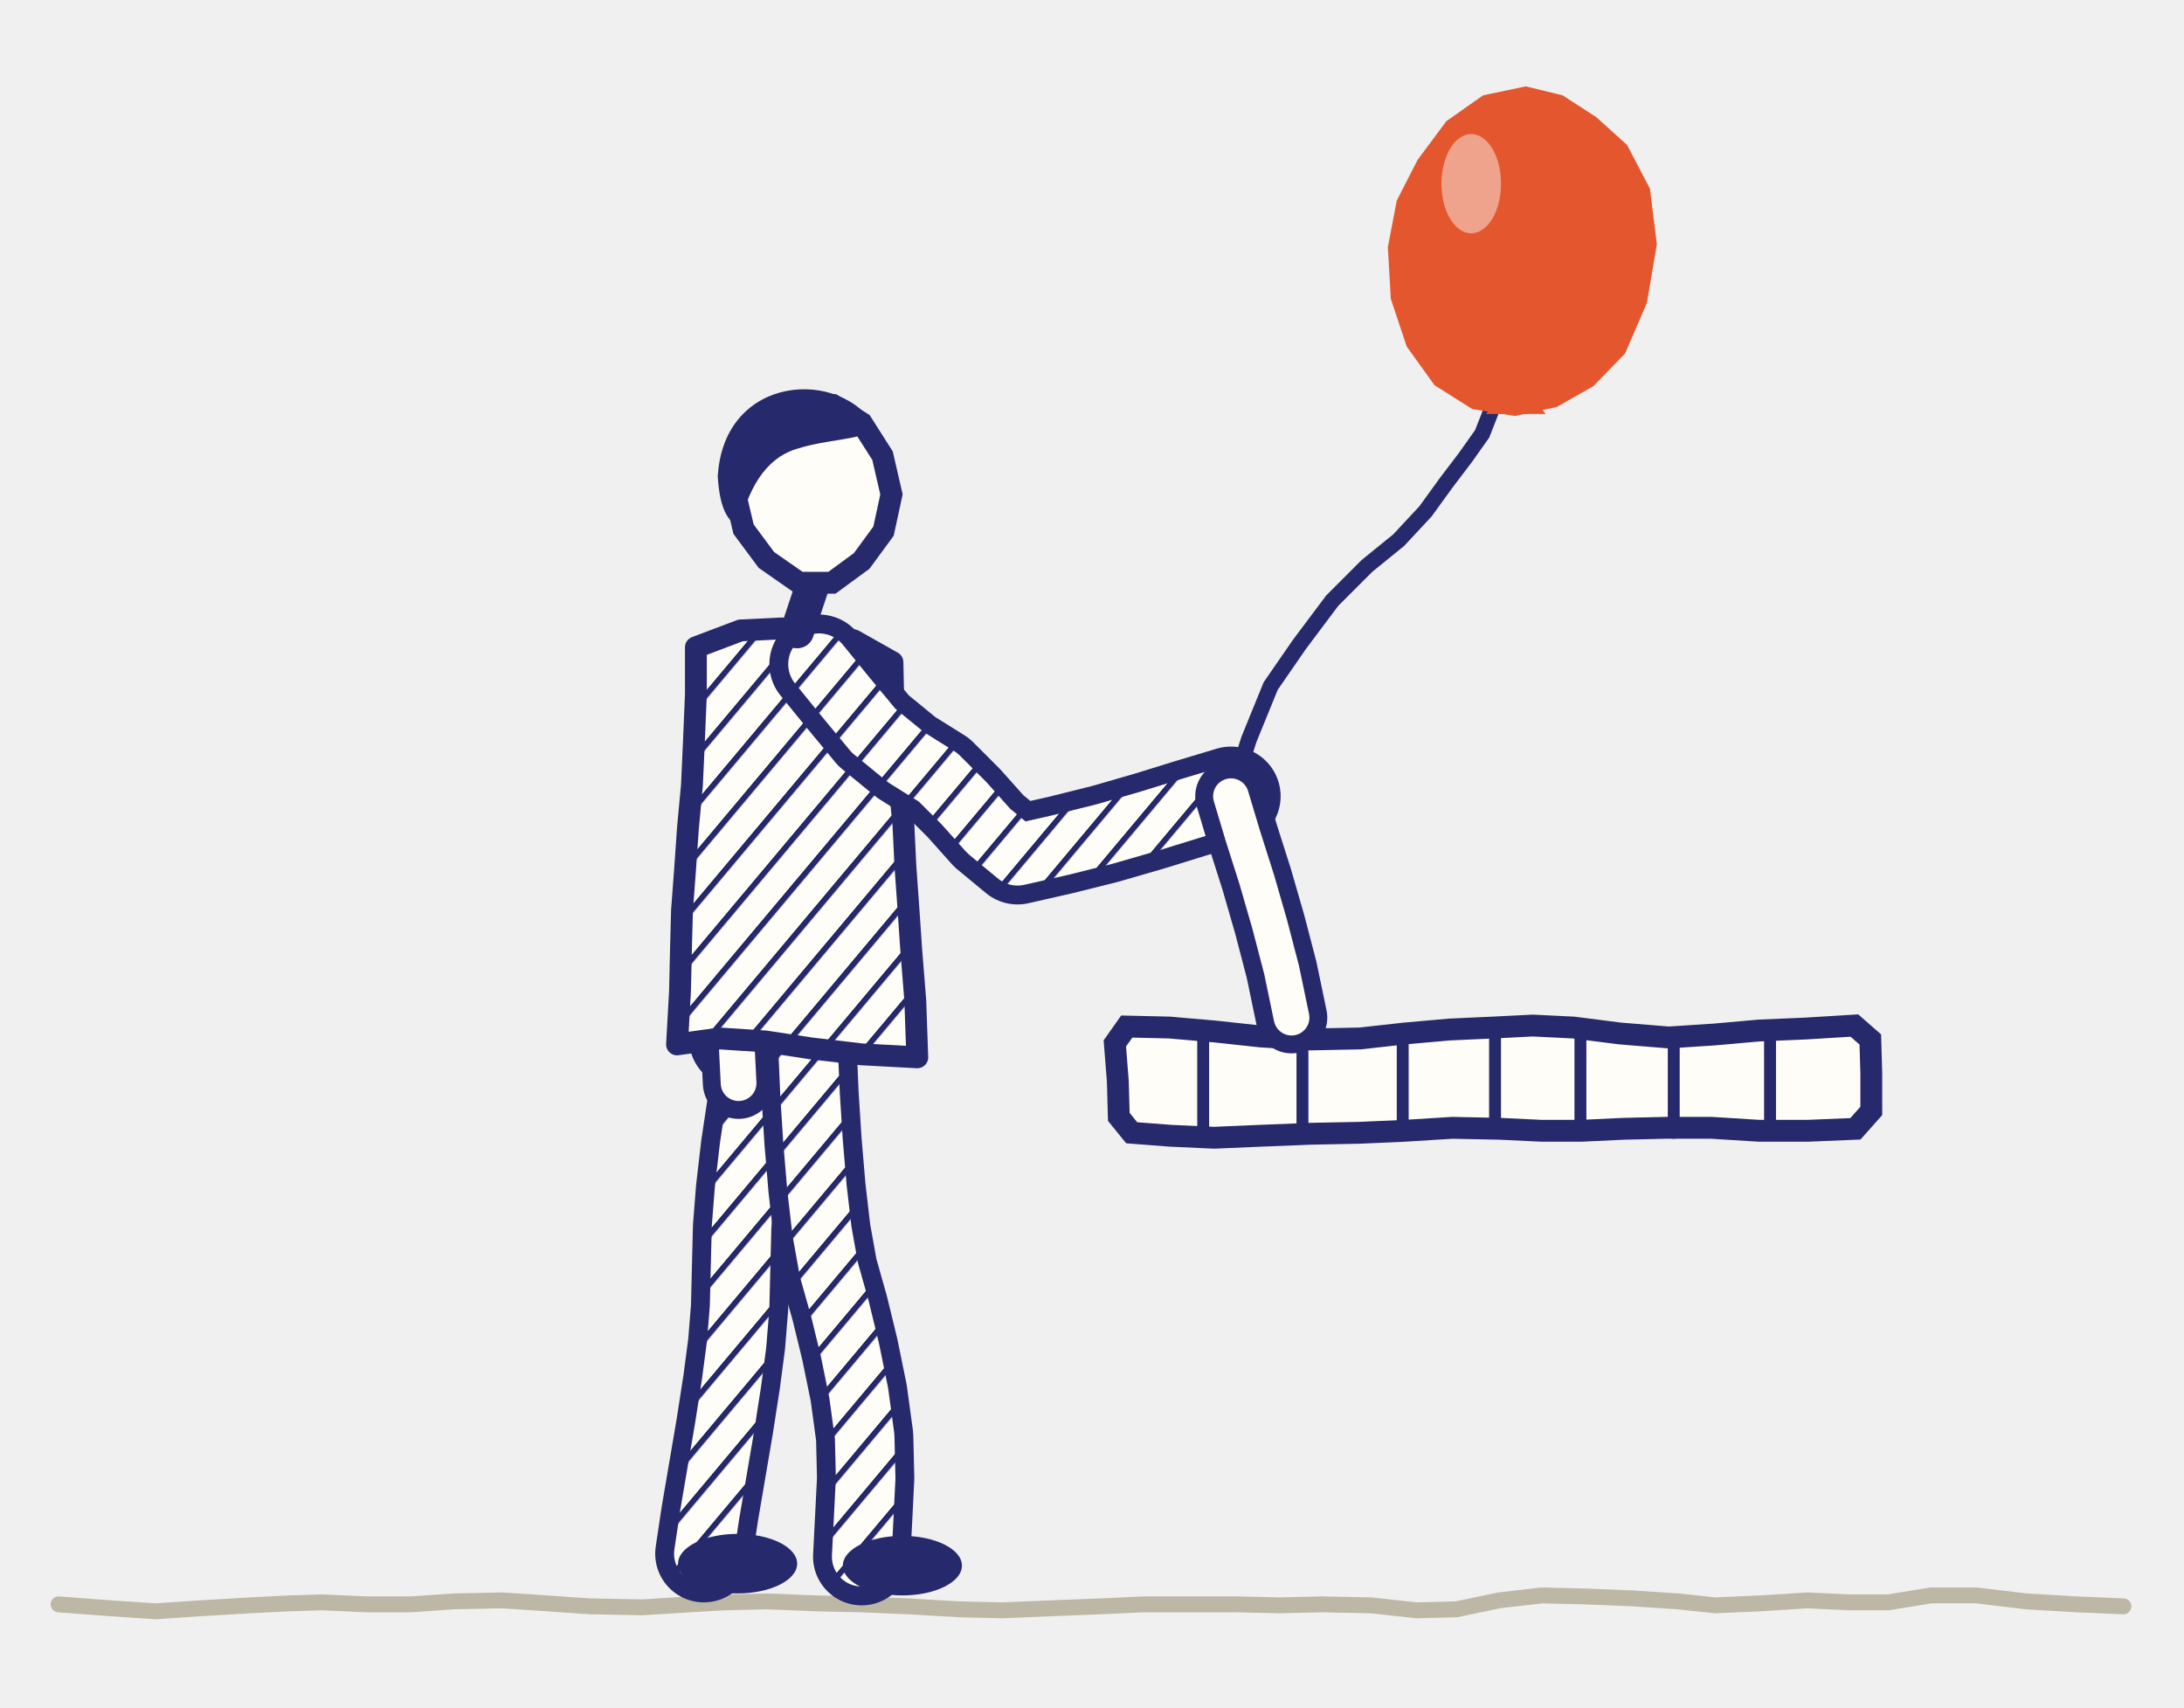
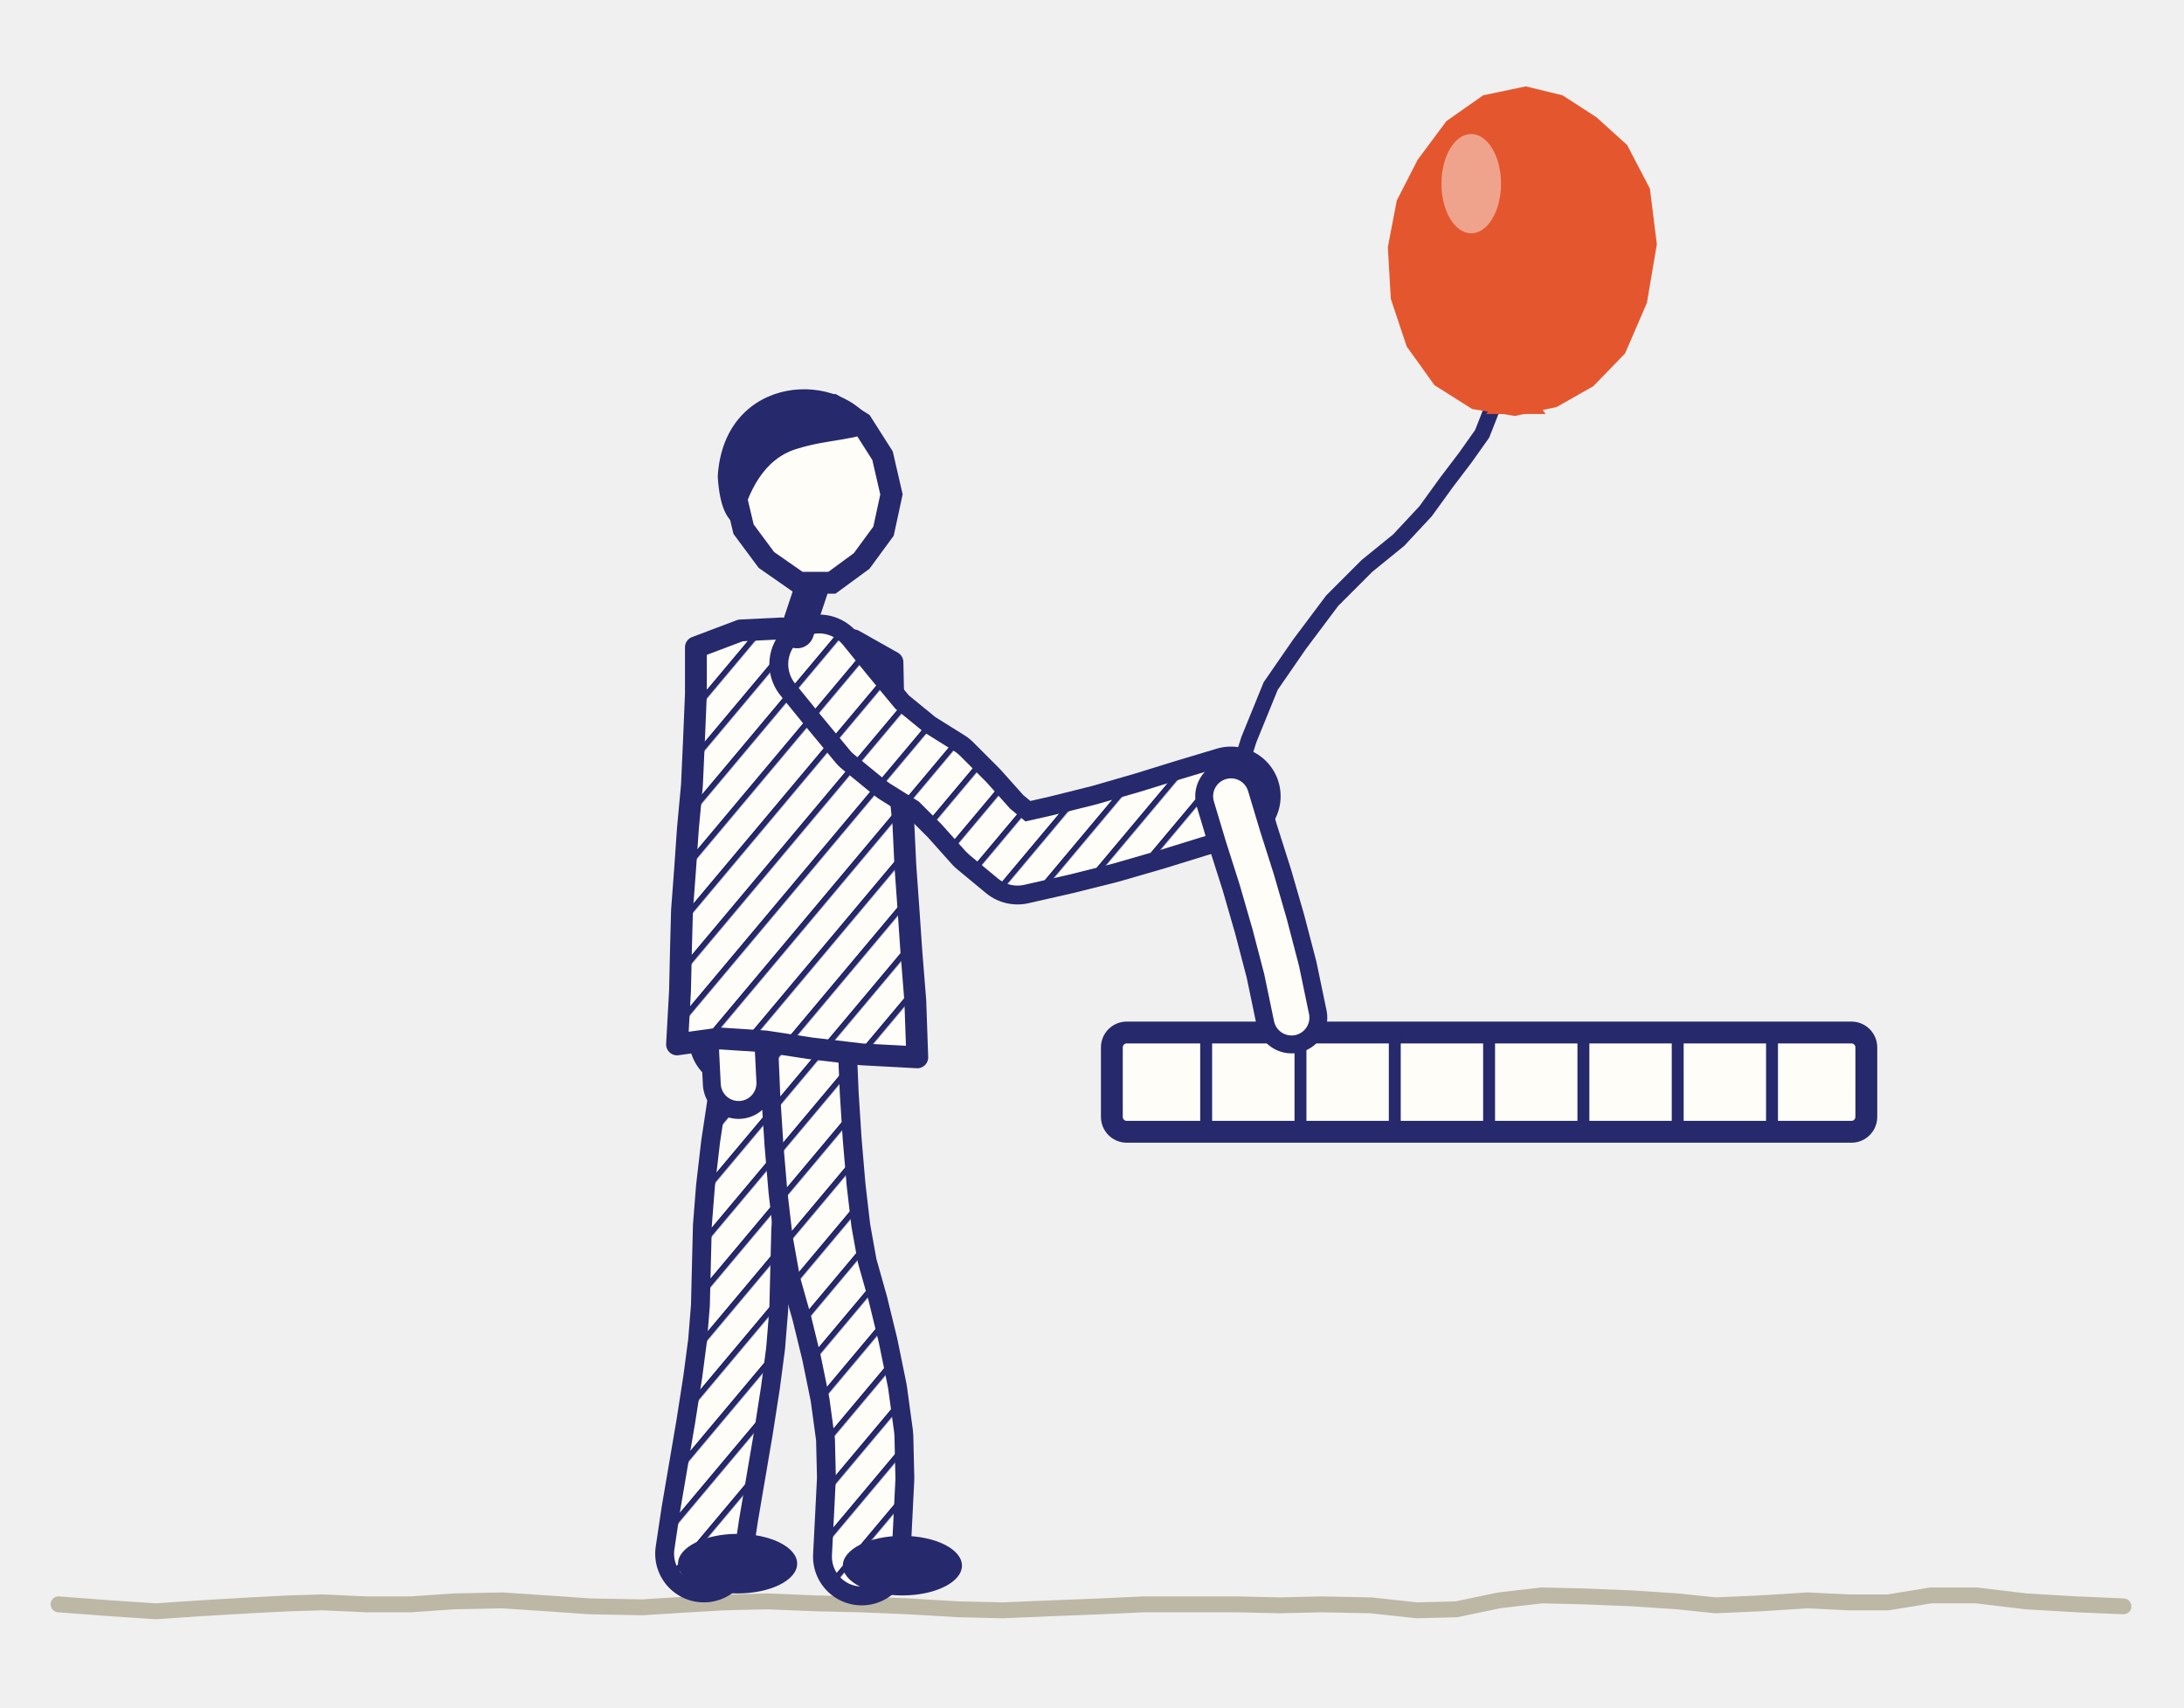
<svg xmlns="http://www.w3.org/2000/svg" viewBox="0 0 220 172" width="440" height="344">
  <defs>
    <pattern id="hpballoon20" width="3.2" height="3.2" patternUnits="userSpaceOnUse" patternTransform="rotate(40)">
      <rect width="3.2" height="3.2" fill="#fffdf7" />
      <line x1="0" y1="0" x2="0" y2="3.2" stroke="#26296b" stroke-width="1.15" />
    </pattern>
  </defs>
  <path d="M5.9 161.6l5.3.4 4.5.3 4.4-.3 5.1-.3 3.9-.2 3.4-.1 4.4.2 4.5 0 4.3-.3 4.9-.1 4.5.3 4.3.3 5.3.1 4.8-.3 3.5-.2 4.3-.1 4.9.2 4.5.1 4.8.2 5.1.3 4.4.1 4.8-.2 5.1-.2 4.3-.2 4.4 0 5 0 4.3.1 4.2-.1 5 .1 4.6.5 4-.1 4.3-.9 4.3-.5 4.3.1 4.9.2 4.5.3 3.8.4 4.5-.2 4.8-.3 4.1.2 4 0 4.3-.7 4.6 0 5 .6 5.1.3 4.7.2" stroke="#bdb7a6" stroke-width="1.6" stroke-linecap="round" fill="none" />
-   <path d="M113.5 103.4l4.3.1 4.6.4 4.6.5 5 .3 5-.1 4.5-.5 4.5-.4 4.4-.2 4-.2 4.1.2 4.7.6 4.9.4 4.6-.3 4.5-.4 4.7-.2 4.9-.3 1.6 1.4 .1 3.4 0 3.8-1.6 1.8-4.8.2-4.9 0-4.8-.3-4.6 0-4.3.1-4.2.2-4 0-4.2-.2-4.8-.1-4.8.3-4.5.2-5 .1-5 .2-4.7.2-4.4-.2-3.9-.3-1.3-1.6-.1-3.6-.3-3.8z" fill="#fffdf7" stroke="#26296b" stroke-width="2.2" />
-   <g transform="translate(-0.3 0.3)">
-     <line x1="121.5" y1="104.0" x2="121.5" y2="114.0" stroke="#26296b" stroke-width="1.2" stroke-linecap="round" />
-   </g>
-   <g transform="translate(0.2 0.5)">
-     <line x1="131.0" y1="104.0" x2="131.0" y2="114.0" stroke="#26296b" stroke-width="1.2" stroke-linecap="round" />
-   </g>
-   <g transform="translate(0.8 -0.1)">
-     <line x1="140.5" y1="104.0" x2="140.5" y2="114.0" stroke="#26296b" stroke-width="1.2" stroke-linecap="round" />
-   </g>
-   <g transform="translate(0.6 -0.4)">
-     <line x1="150.0" y1="104.0" x2="150.0" y2="114.0" stroke="#26296b" stroke-width="1.2" stroke-linecap="round" />
-   </g>
-   <g transform="translate(-0.3 -0.3)">
-     <line x1="159.5" y1="104.0" x2="159.5" y2="114.0" stroke="#26296b" stroke-width="1.2" stroke-linecap="round" />
-   </g>
-   <g transform="translate(-0.4 0.1)">
-     <line x1="169.0" y1="104.0" x2="169.0" y2="114.0" stroke="#26296b" stroke-width="1.2" stroke-linecap="round" />
-   </g>
-   <g transform="translate(-0.2 -0.2)">
-     <line x1="178.5" y1="104.0" x2="178.5" y2="114.0" stroke="#26296b" stroke-width="1.2" stroke-linecap="round" />
-   </g>
+   <rect x="112" y="104" width="76.0" height="10" rx="1.5" fill="#fffdf7" stroke="#26296b" stroke-width="2.2" />
+   <line x1="121.5" y1="104.0" x2="121.5" y2="114.0" stroke="#26296b" stroke-width="1.2" stroke-linecap="round" />
+   <line x1="131.0" y1="104.0" x2="131.0" y2="114.0" stroke="#26296b" stroke-width="1.2" stroke-linecap="round" />
+   <line x1="140.5" y1="104.0" x2="140.5" y2="114.0" stroke="#26296b" stroke-width="1.2" stroke-linecap="round" />
+   <line x1="150.0" y1="104.0" x2="150.0" y2="114.0" stroke="#26296b" stroke-width="1.2" stroke-linecap="round" />
+   <line x1="159.5" y1="104.0" x2="159.5" y2="114.0" stroke="#26296b" stroke-width="1.2" stroke-linecap="round" />
+   <line x1="169.0" y1="104.0" x2="169.0" y2="114.0" stroke="#26296b" stroke-width="1.2" stroke-linecap="round" />
+   <line x1="178.5" y1="104.0" x2="178.5" y2="114.0" stroke="#26296b" stroke-width="1.2" stroke-linecap="round" />
  <path d="M124 80.2l1.8-5.7 2.2-5.4 2.9-4.2 3.3-4.4 3.5-3.5 3.2-2.6 2.7-2.9 2.1-2.9 1.9-2.5 1.7-2.4 1.1-2.8" fill="none" stroke="#26296b" stroke-width="1.6" />
  <path d="M139.8 24.9l.3 5.2 1.6 4.8 2.8 3.9 3.8 2.4 4.3.7 4.2-.9 3.7-2.1 3.2-3.3 2.2-5.1 1-5.9-.7-5.6-2.3-4.4-3.1-2.8-3.4-2.2-3.7-.9-4.3.9-3.7 2.6-2.9 3.9-2.1 4.1z" fill="#e4572e" />
  <g transform="translate(-0.3 0.7)">
    <path d="M150,41 l3,-4 l3,4 z" fill="#e4572e" />
  </g>
  <g transform="translate(0.2 -0.5)">
    <ellipse cx="148" cy="19" rx="3" ry="5" fill="#fff" opacity="0.45" />
  </g>
  <g data-who="girl" display="none">
    <path d="M77.4 104.9l-1.1 5.3-.8 5.3-.5 4.3-.3 3.8-.1 4-.1 4.1-.3 3.7-.5 3.8-.7 4.5-.8 4.7-.7 4.1-.6 4" fill="none" stroke="#26296b" stroke-width="9.8" stroke-linecap="round" stroke-linejoin="round" />
    <path d="M77.4 104.9l-1.1 5.3-.8 5.3-.5 4.3-.3 3.8-.1 4-.1 4.1-.3 3.7-.5 3.8-.7 4.5-.8 4.7-.7 4.1-.6 4" fill="none" stroke="url(#hpballoon20)" stroke-width="6.0" stroke-linecap="round" stroke-linejoin="round" />
    <path d="M77.4 104.9l-1.1 5.3-.8 5.3-.5 4.3-.3 3.8-.1 4-.1 4.1-.3 3.7-.5 3.8-.7 4.5-.8 4.7-.7 4.1-.6 4" fill="none" stroke="#fffdf7" stroke-width="5" stroke-linecap="round" stroke-linejoin="round" />
    <path d="M74.2 135.2l-.5 3.9-.7 4.5-.8 4.7-.7 4.2-.6 4" fill="none" stroke="#26296b" stroke-width="10.2" stroke-linecap="round" stroke-linejoin="round" />
    <path d="M74.2 135.2l-.5 3.9-.7 4.5-.8 4.7-.7 4.2-.6 4" fill="none" stroke="url(#hpballoon20)" stroke-width="6.4" stroke-linecap="round" stroke-linejoin="round" />
    <g transform="translate(-0.7 -0.5)">
      <ellipse cx="75.0" cy="158.0" rx="6" ry="3" fill="#26296b" />
    </g>
    <path d="M78.9 67.8l-.8 4.6-1 4.6-1.1 3.8-1.2 3.3-1 3.6 .2 4.2 .3 3.9 .2 4-.1 4.8" fill="none" stroke="#26296b" stroke-width="10.0" stroke-linecap="round" stroke-linejoin="round" />
    <path d="M78.9 67.8l-.8 4.6-1 4.6-1.1 3.8-1.2 3.3-1 3.6 .2 4.2 .3 3.9 .2 4-.1 4.8" fill="none" stroke="url(#hpballoon20)" stroke-width="6.2" stroke-linecap="round" stroke-linejoin="round" />
    <path d="M78.9 67.8l-.8 4.6-1 4.6-1.1 3.8-1.2 3.3-1 3.6 .2 4.2 .3 3.9 .2 4-.1 4.8" fill="none" stroke="#fffdf7" stroke-width="5.2" stroke-linecap="round" stroke-linejoin="round" />
    <g transform="translate(-0.8 -0.9)">
      <polyline points="75.0,106.0 75.2,110.0" fill="none" stroke="#26296b" stroke-width="7.2" stroke-linecap="round" stroke-linejoin="round" />
    </g>
    <g transform="translate(-0.8 -0.9)">
      <polyline points="75.0,106.0 75.2,110.0" fill="none" stroke="url(#hpballoon20)" stroke-width="3.4" stroke-linecap="round" stroke-linejoin="round" />
    </g>
    <g transform="translate(-0.8 -0.9)">
      <polyline points="75.0,106.0 75.2,110.0" fill="none" stroke="#fffdf7" stroke-width="3.6" stroke-linecap="round" stroke-linejoin="round" />
    </g>
    <path d="M81.4 105.6l.2 4.7 .3 4.7 .4 4.7 .5 4.3 .7 3.9 1.1 3.9 1 4.1 .9 4.4 .6 4.4 .1 4.2-.2 4-.2 3.9" fill="none" stroke="#26296b" stroke-width="9.8" stroke-linecap="round" stroke-linejoin="round" />
    <path d="M81.4 105.6l.2 4.7 .3 4.7 .4 4.7 .5 4.3 .7 3.9 1.1 3.9 1 4.1 .9 4.4 .6 4.4 .1 4.2-.2 4-.2 3.9" fill="none" stroke="url(#hpballoon20)" stroke-width="6.0" stroke-linecap="round" stroke-linejoin="round" />
    <path d="M81.4 105.6l.2 4.7 .3 4.7 .4 4.7 .5 4.3 .7 3.9 1.1 3.9 1 4.1 .9 4.4 .6 4.4 .1 4.2-.2 4-.2 3.9" fill="none" stroke="#fffdf7" stroke-width="5" stroke-linecap="round" stroke-linejoin="round" />
    <path d="M85.5 135.7l1 4.4 .6 4.5 .1 4.2-.2 4.1-.2 3.9" fill="none" stroke="#26296b" stroke-width="10.2" stroke-linecap="round" stroke-linejoin="round" />
    <path d="M85.5 135.7l1 4.4 .6 4.5 .1 4.2-.2 4.1-.2 3.9" fill="none" stroke="url(#hpballoon20)" stroke-width="6.4" stroke-linecap="round" stroke-linejoin="round" />
    <g transform="translate(-0.1 -0.3)">
      <ellipse cx="91.0" cy="158.0" rx="6" ry="3" fill="#26296b" />
    </g>
    <path d="M70.1 65.2l0 4.7-.2 4.8-.2 4.4-.4 4.3-.3 4.3-.3 4-.1 3.7-.1 4.4-.3 5.4 4.3-.6 4.6.3 4.6.7 5.1.6 5.6.3-.2-5.7-.4-5-.3-4.4-.3-4.2-.2-4.2-.4-3.9-.3-3.6-.3-4-.1-4.8-3.9-2.2-3.6-.9-3.7-.3-4.1.2z" fill="#fffdf7" stroke="#26296b" stroke-width="2.2" stroke-linejoin="round" />
    <path d="M67 116.3l.3-4.6 .3-4.6 .2-5 .2-4.6 .1-3.8 .3-3.5 .3-4.1 .5-4.4 1.5-3.4 1.5-3.5 1.5-4.1 1.4-4.3 3.9.3 3.4.2 3.2.3 1.2 4.2 1.3 3.8 1.5 3.2 1.5 2.9 .4 3.9 .3 4 .3 3.9 .4 4 .4 4.5 .1 4.9-.2 4-.5 3.6-.5 3.4-4.2 1.3-3.8 1.3-3.3-.2-3.5 0-3.6-.1-3.3-1.8z" fill="url(#hpballoon20)" stroke="#26296b" stroke-width="2.2" stroke-linejoin="round" />
    <g transform="translate(-0.4 0.5)">
      <line x1="88.7" y1="115.7" x2="87.8" y2="107.8" stroke="#fffdf7" stroke-width="1.3" stroke-linecap="round" />
    </g>
    <g transform="translate(-0.9 0.1)">
      <line x1="85.0" y1="116.2" x2="84.1" y2="108.2" stroke="#fffdf7" stroke-width="1.3" stroke-linecap="round" />
    </g>
    <g transform="translate(-1 0.3)">
      <line x1="81.4" y1="116.6" x2="80.5" y2="108.6" stroke="#fffdf7" stroke-width="1.3" stroke-linecap="round" />
    </g>
    <g transform="translate(-1.1 0.5)">
      <line x1="77.7" y1="117.0" x2="76.7" y2="109.1" stroke="#fffdf7" stroke-width="1.3" stroke-linecap="round" />
    </g>
    <path d="M82.5 66.9l2.6 3.2 2.9 3.5 3.3 2.7 3.2 2 2.6 2.6 2.5 2.8 2.9 2.4 4.4-1 4.4-1.1 4.5-1.3 4.2-1.3 4-1.2" fill="none" stroke="#26296b" stroke-width="10.0" stroke-linecap="round" stroke-linejoin="round" />
    <path d="M82.5 66.9l2.6 3.2 2.9 3.5 3.3 2.7 3.2 2 2.6 2.6 2.5 2.8 2.9 2.4 4.4-1 4.4-1.1 4.5-1.3 4.2-1.3 4-1.2" fill="none" stroke="url(#hpballoon20)" stroke-width="6.2" stroke-linecap="round" stroke-linejoin="round" />
    <path d="M82.5 66.9l2.6 3.2 2.9 3.5 3.3 2.7 3.2 2 2.6 2.6 2.5 2.8 2.9 2.4 4.4-1 4.4-1.1 4.5-1.3 4.2-1.3 4-1.2" fill="none" stroke="#fffdf7" stroke-width="5.2" stroke-linecap="round" stroke-linejoin="round" />
    <path d="M124 80.2l1.2 4 1.4 4.4 1.3 4.5 1.2 4.6 1 4.8" fill="none" stroke="#26296b" stroke-width="7.2" stroke-linecap="round" stroke-linejoin="round" />
    <path d="M124 80.2l1.2 4 1.4 4.4 1.3 4.5 1.2 4.6 1 4.8" fill="none" stroke="url(#hpballoon20)" stroke-width="3.4" stroke-linecap="round" stroke-linejoin="round" />
    <path d="M124 80.2l1.2 4 1.4 4.4 1.3 4.5 1.2 4.6 1 4.8" fill="none" stroke="#fffdf7" stroke-width="3.6" stroke-linecap="round" stroke-linejoin="round" />
    <g transform="translate(0.3 -0.4)">
      <line x1="82.0" y1="58.0" x2="80.0" y2="64.0" stroke="#26296b" stroke-width="3.4" stroke-linecap="round" />
    </g>
    <g transform="translate(0.8 -0.4)">
      <path d="M79.2,64.0 Q71.6,64.6 73.4,70.6 Q78.6,69.4 79.2,64.0 Z" fill="#fffdf7" stroke="#26296b" stroke-width="1.1" stroke-linejoin="round" />
    </g>
    <g transform="translate(0.2 0)">
      <path d="M80.8,64.0 Q88.4,64.6 86.6,70.6 Q81.4,69.4 80.8,64.0 Z" fill="#fffdf7" stroke="#26296b" stroke-width="1.1" stroke-linejoin="round" />
    </g>
    <g transform="translate(0.8 -0.1)">
      <path d="M80.0,68.6 l-3.4,-1.8 l0.0,3.6 Z M80.0,68.6 l3.4,-1.8 l0.0,3.6 Z" fill="#fffdf7" stroke="#26296b" stroke-width="1" stroke-linejoin="round" />
    </g>
    <g transform="translate(82.0 50.0) rotate(0.0) scale(1 1)">
      <path d="M-8 -0.5l.9 3.8 2.3 3.1 3.3 2.3 3.3 0 3-2.2 2.2-3 .8-3.7-.9-3.9-2.1-3.3-2.9-1.8-3.4 0-3.4 1.7-2.4 3.1z" fill="#fffdf7" stroke="#26296b" stroke-width="2.2" />
      <g transform="translate(0.2 -1)">
        <path d="M4.6,-8.6 C-2,-13 -11.6,-9 -11.2,1 C-11,8 -11.8,16 -12.6,23.4 C-9.8,25 -6.2,24.8 -3.6,23.4 C-4.6,15 -4.8,8 -3.8,2.2 C-3,-2.2 0,-5.4 5.8,-5.8 Z" fill="#26296b" />
      </g>
      <g transform="translate(0 -0.1)">
        <path d="M1.9,-10.4 C-0.4,-7.8 -2.4,-4.2 -3.4,0.4 L-5.9,0 C-4.9,-5 -2.6,-8.8 -0.4,-11.6 Z" fill="#fffdf7" stroke="#26296b" stroke-width="1.1" stroke-linejoin="round" />
      </g>
    </g>
  </g>
  <g data-who="boy">
    <path d="M77.4 104.9l-1.1 5.3-.8 5.3-.5 4.3-.3 3.8-.1 4-.1 4.1-.3 3.7-.5 3.8-.7 4.5-.8 4.7-.7 4.1-.6 4" fill="none" stroke="#26296b" stroke-width="9.8" stroke-linecap="round" stroke-linejoin="round" />
    <path d="M77.4 104.9l-1.1 5.3-.8 5.3-.5 4.3-.3 3.8-.1 4-.1 4.1-.3 3.7-.5 3.8-.7 4.5-.8 4.7-.7 4.1-.6 4" fill="none" stroke="url(#hpballoon20)" stroke-width="6.0" stroke-linecap="round" stroke-linejoin="round" />
    <g transform="translate(-0.7 -0.5)">
      <ellipse cx="75.0" cy="158.0" rx="6" ry="3" fill="#26296b" />
    </g>
    <path d="M78.9 67.8l-.8 4.6-1 4.6-1.1 3.8-1.2 3.3-1 3.6 .2 4.2 .3 3.9 .2 4-.1 4.8" fill="none" stroke="#26296b" stroke-width="10.0" stroke-linecap="round" stroke-linejoin="round" />
    <path d="M78.9 67.8l-.8 4.6-1 4.6-1.1 3.8-1.2 3.3-1 3.6 .2 4.2 .3 3.9 .2 4-.1 4.8" fill="none" stroke="url(#hpballoon20)" stroke-width="6.2" stroke-linecap="round" stroke-linejoin="round" />
    <g transform="translate(-0.8 -0.9)">
      <polyline points="75.0,106.0 75.2,110.0" fill="none" stroke="#26296b" stroke-width="7.2" stroke-linecap="round" stroke-linejoin="round" />
    </g>
    <g transform="translate(-0.8 -0.9)">
      <polyline points="75.0,106.0 75.2,110.0" fill="none" stroke="url(#hpballoon20)" stroke-width="3.4" stroke-linecap="round" stroke-linejoin="round" />
    </g>
    <g transform="translate(-0.8 -0.9)">
      <polyline points="75.0,106.0 75.2,110.0" fill="none" stroke="#fffdf7" stroke-width="3.6" stroke-linecap="round" stroke-linejoin="round" />
    </g>
    <path d="M81.4 105.6l.2 4.7 .3 4.7 .4 4.7 .5 4.3 .7 3.9 1.1 3.9 1 4.1 .9 4.4 .6 4.4 .1 4.2-.2 4-.2 3.9" fill="none" stroke="#26296b" stroke-width="9.8" stroke-linecap="round" stroke-linejoin="round" />
    <path d="M81.4 105.6l.2 4.7 .3 4.7 .4 4.7 .5 4.3 .7 3.9 1.1 3.9 1 4.1 .9 4.4 .6 4.4 .1 4.2-.2 4-.2 3.9" fill="none" stroke="url(#hpballoon20)" stroke-width="6.0" stroke-linecap="round" stroke-linejoin="round" />
    <g transform="translate(-0.1 -0.3)">
      <ellipse cx="91.0" cy="158.0" rx="6" ry="3" fill="#26296b" />
    </g>
    <path d="M70.1 65.2l0 4.7-.2 4.8-.2 4.4-.4 4.3-.3 4.3-.3 4-.1 3.7-.1 4.4-.3 5.4 4.3-.6 4.6.3 4.6.7 5.1.6 5.6.3-.2-5.7-.4-5-.3-4.4-.3-4.2-.2-4.2-.4-3.9-.3-3.6-.3-4-.1-4.8-3.9-2.2-3.6-.9-3.7-.3-4.1.2z" fill="url(#hpballoon20)" stroke="#26296b" stroke-width="2.2" stroke-linejoin="round" />
    <path d="M82.5 66.9l2.6 3.2 2.9 3.5 3.3 2.7 3.2 2 2.6 2.6 2.5 2.8 2.9 2.4 4.4-1 4.4-1.1 4.5-1.3 4.2-1.3 4-1.2" fill="none" stroke="#26296b" stroke-width="10.0" stroke-linecap="round" stroke-linejoin="round" />
    <path d="M82.5 66.9l2.6 3.2 2.9 3.5 3.3 2.7 3.2 2 2.6 2.6 2.5 2.8 2.9 2.4 4.4-1 4.4-1.1 4.5-1.3 4.2-1.3 4-1.2" fill="none" stroke="url(#hpballoon20)" stroke-width="6.2" stroke-linecap="round" stroke-linejoin="round" />
    <path d="M124 80.2l1.2 4 1.4 4.4 1.3 4.5 1.2 4.6 1 4.8" fill="none" stroke="#26296b" stroke-width="7.2" stroke-linecap="round" stroke-linejoin="round" />
    <path d="M124 80.2l1.2 4 1.4 4.4 1.3 4.5 1.2 4.6 1 4.8" fill="none" stroke="url(#hpballoon20)" stroke-width="3.4" stroke-linecap="round" stroke-linejoin="round" />
    <path d="M124 80.2l1.2 4 1.4 4.4 1.3 4.5 1.2 4.6 1 4.8" fill="none" stroke="#fffdf7" stroke-width="3.6" stroke-linecap="round" stroke-linejoin="round" />
    <g transform="translate(0.3 -0.4)">
      <line x1="82.0" y1="58.0" x2="80.0" y2="64.0" stroke="#26296b" stroke-width="3.4" stroke-linecap="round" />
    </g>
    <g transform="translate(82.0 50.0) rotate(0.0) scale(1 1)">
      <path d="M-8 -0.5l.9 3.8 2.3 3.1 3.3 2.3 3.3 0 3-2.2 2.2-3 .8-3.7-.9-3.9-2.1-3.3-2.9-1.8-3.4 0-3.4 1.7-2.4 3.1z" fill="#fffdf7" stroke="#26296b" stroke-width="2.2" />
      <g transform="translate(-0.1 -0.4)">
        <path d="M6.4,-6.4 C3,-12.6 -9,-12 -9.6,-1.6 C-9.4,1.6 -8.6,3 -7.4,3.4 C-6.6,0 -5,-3.4 -1.6,-4.4 C1.6,-5.4 4.4,-5.2 6.4,-6.4 Z" fill="#26296b" />
      </g>
    </g>
  </g>
</svg>
